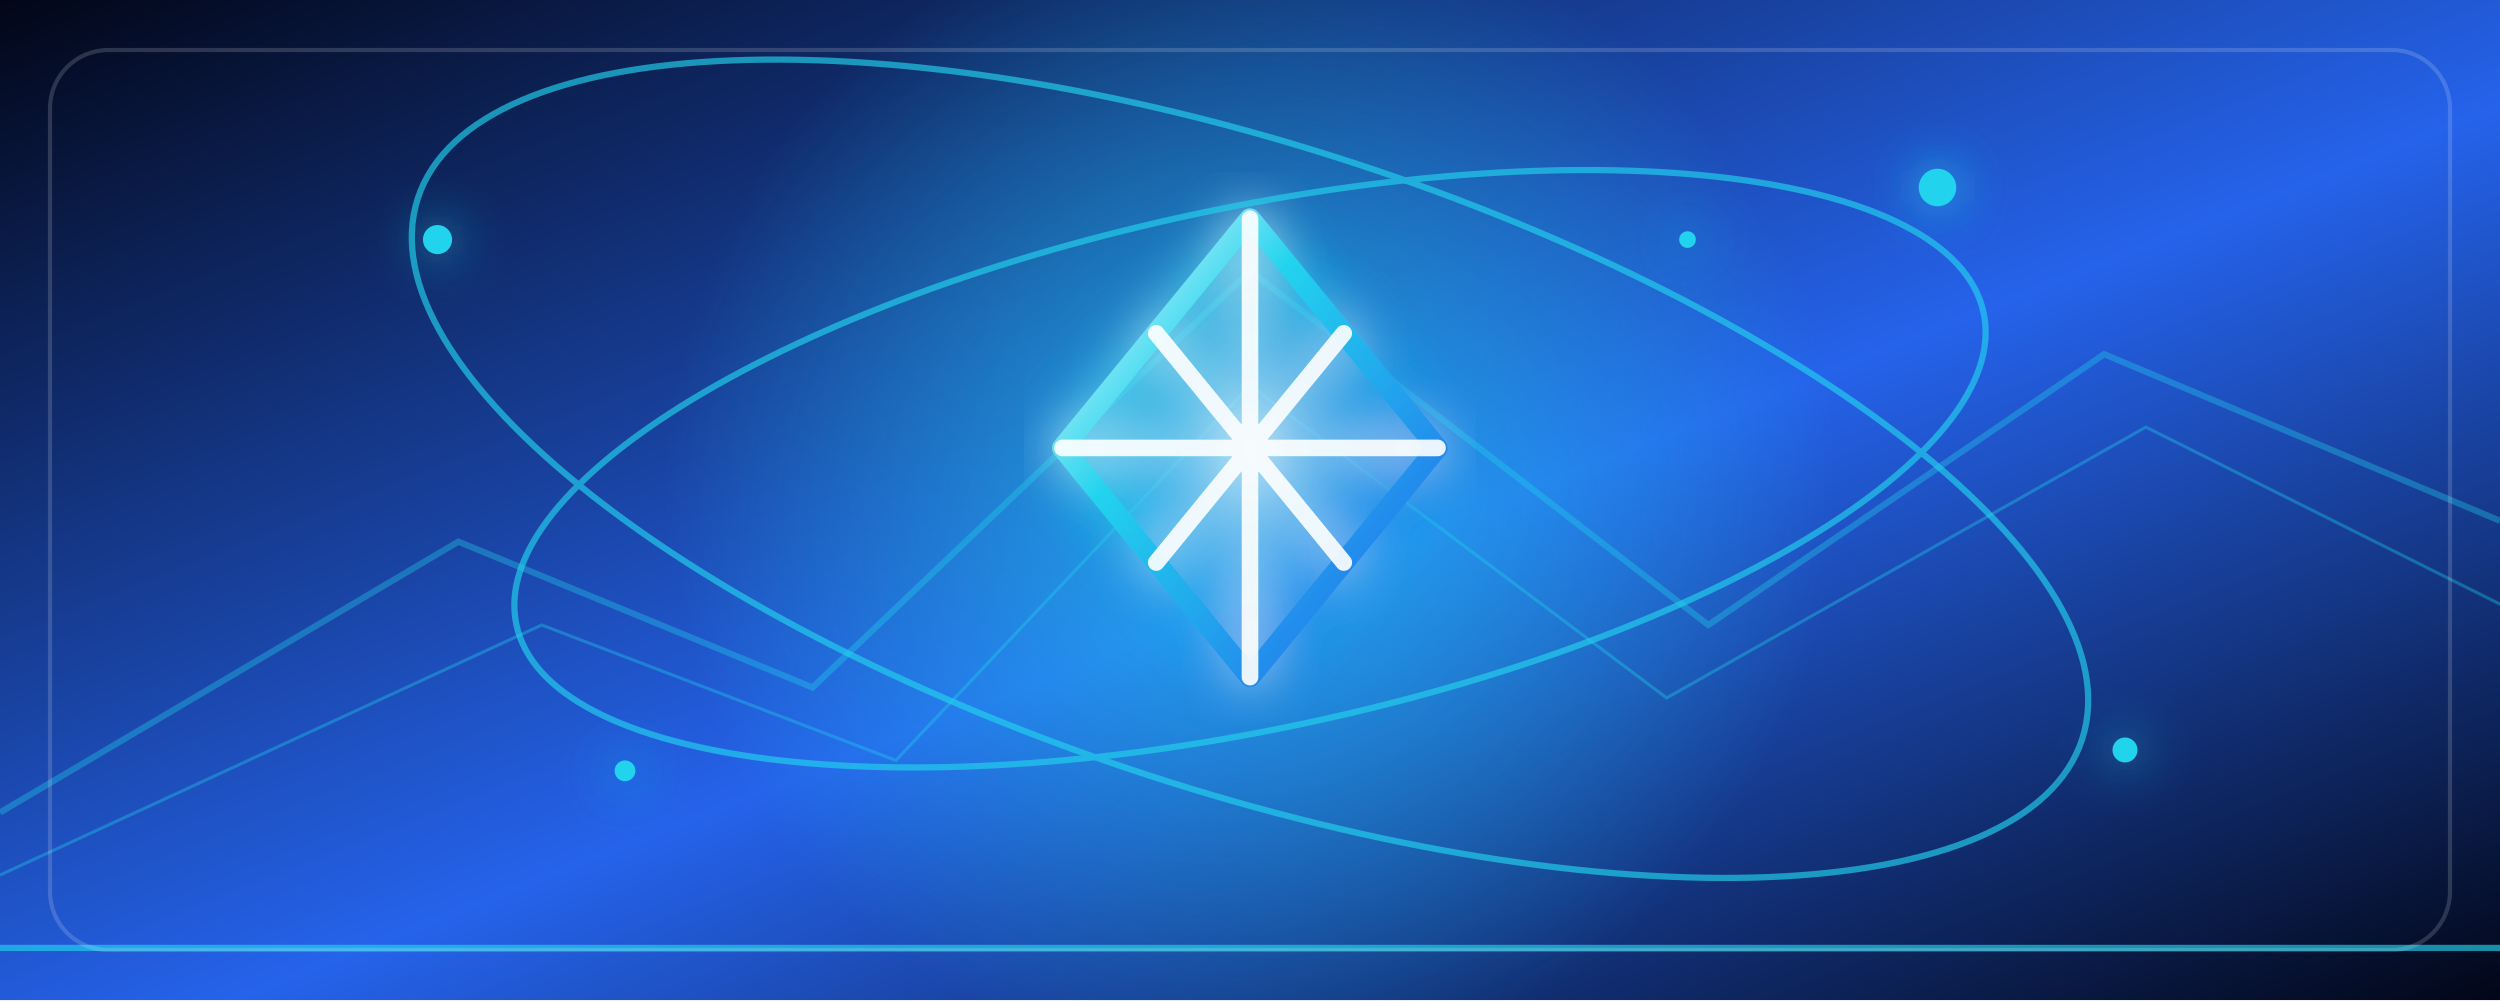
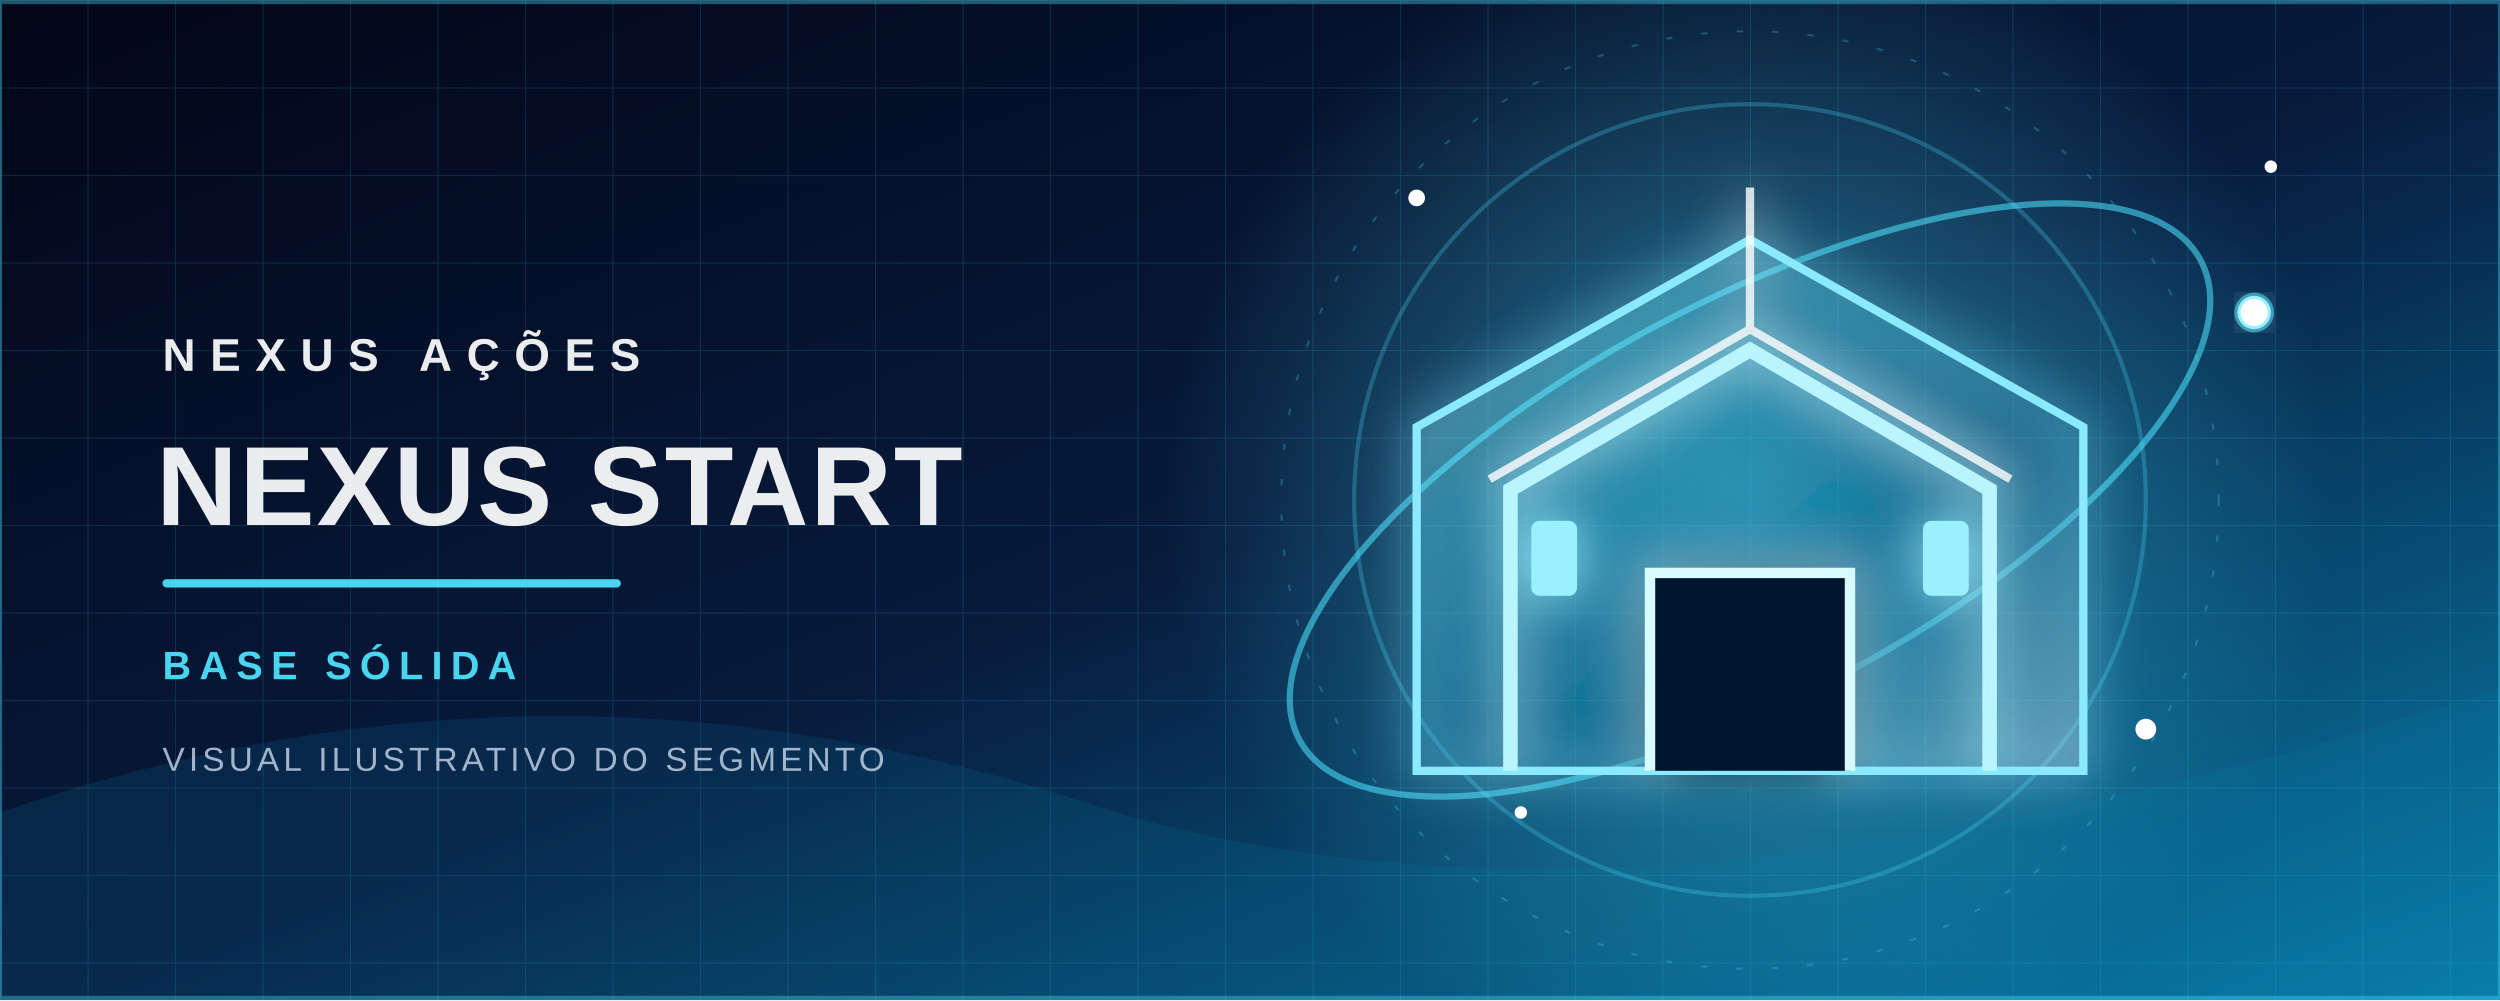
- <svg xmlns="http://www.w3.org/2000/svg" viewBox="0 0 1200 480" role="img" aria-label="Arte luminosa do plano nexus-start">
+ <svg xmlns="http://www.w3.org/2000/svg" viewBox="0 0 1200 480" role="img" aria-label="NEXUS START: arte gráfica ilustrativa temática">
  <defs>
    <linearGradient id="bg" x1="0" y1="0" x2="1" y2="1">
      <stop stop-color="#020617" />
-       <stop offset=".55" stop-color="#2563eb" />
-       <stop offset="1" stop-color="#020617" />
+       <stop offset=".52" stop-color="#071b3d" />
+       <stop offset="1" stop-color="#087eaa" />
    </linearGradient>
    <radialGradient id="halo">
-       <stop stop-color="#22d3ee" stop-opacity=".65" />
-       <stop offset="1" stop-color="#22d3ee" stop-opacity="0" />
+       <stop stop-color="#4de5ff" stop-opacity=".5" />
+       <stop offset="1" stop-color="#4de5ff" stop-opacity="0" />
    </radialGradient>
    <linearGradient id="metal" x1="0" y1="0" x2="1" y2="1">
      <stop stop-color="#fff" />
-       <stop offset=".35" stop-color="#22d3ee" />
-       <stop offset="1" stop-color="#2563eb" />
+       <stop offset=".28" stop-color="#4de5ff" />
+       <stop offset=".62" stop-color="#087eaa" />
+       <stop offset="1" stop-color="#fff" />
    </linearGradient>
+     <linearGradient id="shine">
+       <stop offset="0" stop-color="#fff" stop-opacity="0" />
+       <stop offset=".48" stop-color="#fff" stop-opacity=".42" />
+       <stop offset="1" stop-color="#fff" stop-opacity="0" />
+     </linearGradient>
+     <pattern id="grid" width="42" height="42" patternUnits="userSpaceOnUse">
+       <path d="M42 0H0V42" fill="none" stroke="#4de5ff" stroke-opacity=".13" stroke-width="1" />
+     </pattern>
    <filter id="glow">
-       <feGaussianBlur stdDeviation="12" result="blur" />
+       <feGaussianBlur stdDeviation="12" result="b" />
      <feMerge>
-         <feMergeNode in="blur" />
+         <feMergeNode in="b" />
        <feMergeNode in="SourceGraphic" />
      </feMerge>
    </filter>
  </defs>
+   <style>
+  .orbit{transform-origin:840px 240px;animation:spin 24s linear infinite}
+  .float{animation:float 5s ease-in-out infinite}
+  .pulse{transform-origin:840px 240px;animation:pulse 3.8s ease-in-out infinite}
+  .sweep{animation:sweep 6s ease-in-out infinite}
+  .spark{animation:spark 3s ease-in-out infinite alternate}
+  @keyframes spin{to{transform:rotate(360deg)}}
+  @keyframes float{0%,100%{transform:translateY(0)}50%{transform:translateY(-12px)}}
+  @keyframes pulse{0%,100%{opacity:.55;transform:scale(.96)}50%{opacity:1;transform:scale(1.04)}}
+  @keyframes sweep{0%{transform:translateX(-420px);opacity:0}20%{opacity:.6}70%{opacity:.35}100%{transform:translateX(1450px);opacity:0}}
+  @keyframes spark{from{opacity:.25}to{opacity:1}}
+  @media(prefers-reduced-motion:reduce){.orbit,.float,.pulse,.sweep,.spark{animation:none}}
+ </style>
  <rect width="1200" height="480" fill="url(#bg)" />
-   <circle cx="600" cy="235" r="280" fill="url(#halo)" />
-   <g fill="none" stroke="#22d3ee" stroke-opacity=".35">
-     <path d="M0 390 L220 260 390 330 600 130 820 300 1010 170 1200 250" stroke-width="3" />
-     <path d="M0 420 L260 300 430 365 600 185 800 335 1030 205 1200 290" stroke-width="1.5" />
+   <rect width="1200" height="480" fill="url(#grid)" />
+   <circle cx="840" cy="240" r="280" fill="url(#halo)" class="pulse" />
+   <path d="M0 390Q260 300 520 385T1200 330V480H0Z" fill="#087eaa" opacity=".15" />
+   <g fill="none" stroke="#4de5ff" stroke-opacity=".25">
+     <circle cx="840" cy="240" r="190" stroke-width="2" />
+     <circle cx="840" cy="240" r="225" stroke-width="1" stroke-dasharray="3 14" />
  </g>
-   <g filter="url(#glow)">
-     <path d="M600 105 L690 215 L600 325 L510 215 Z" fill="url(#metal)" fill-opacity=".28" stroke="url(#metal)" stroke-width="10" stroke-linejoin="round" />
-     <path d="M600 105 L600 325 M510 215 L690 215 M555 160 L645 270 M645 160 L555 270" fill="none" stroke="#fff" stroke-width="8" stroke-linecap="round" stroke-linejoin="round" opacity=".9" />
+   <g class="orbit" fill="none" stroke="#4de5ff" stroke-width="3" stroke-opacity=".55">
+     <ellipse cx="840" cy="240" rx="245" ry="95" transform="rotate(-28 840 240)" />
+     <circle cx="1082" cy="150" r="8" fill="#fff" filter="url(#glow)" />
  </g>
-   <g fill="#22d3ee" filter="url(#glow)">
-     <circle cx="210" cy="115" r="7" />
-     <circle cx="930" cy="90" r="9" />
-     <circle cx="1020" cy="360" r="6" />
-     <circle cx="300" cy="370" r="5" />
-     <circle cx="810" cy="115" r="4" />
+   <g class="float" filter="url(#glow)">
+     <g transform="translate(840 240)">
+       <path d="M-160 130V-35L0-125 160-35V130Z" fill="url(#metal)" fill-opacity=".18" stroke="#8beaff" stroke-width="4" />
+       <path d="M-115 130V-5L0-72 115-5V130" fill="none" stroke="#b8f5ff" stroke-width="7" />
+       <path d="M-48 130V35H48V130" fill="#06172d" stroke="#d8fbff" stroke-width="5" />
+       <path d="M-125-10L0-82 125-10M0-82V-150" fill="none" stroke="#fff" stroke-opacity=".8" stroke-width="4" />
+       <g fill="#9af0ff">
+         <rect x="-105" y="10" width="22" height="36" rx="4" />
+         <rect x="83" y="10" width="22" height="36" rx="4" />
+       </g>
+     </g>
  </g>
-   <g fill="none" stroke="#22d3ee" stroke-width="3" opacity=".65">
-     <ellipse cx="600" cy="225" rx="360" ry="125" transform="rotate(-12 600 225)">
-       <animateTransform attributeName="transform" type="rotate" from="-12 600 225" to="348 600 225" dur="36s" repeatCount="indefinite" />
-     </ellipse>
-     <ellipse cx="600" cy="225" rx="420" ry="155" transform="rotate(18 600 225)" />
+   <g class="spark" fill="#fff">
+     <circle cx="680" cy="95" r="4" />
+     <circle cx="1030" cy="350" r="5" />
+     <circle cx="730" cy="390" r="3" />
+     <circle cx="1090" cy="80" r="3" />
  </g>
-   <path d="M0 455 H1200" stroke="#22d3ee" stroke-opacity=".65" stroke-width="3" />
-   <rect x="24" y="24" width="1152" height="432" rx="28" fill="none" stroke="#fff" stroke-opacity=".16" stroke-width="2" />
+   <g opacity=".92">
+     <text x="78" y="178" fill="#fff" font-family="Arial,sans-serif" font-size="22" font-weight="700" letter-spacing="7">NEXUS AÇÕES</text>
+     <text x="75" y="252" fill="#fff" font-family="Arial,sans-serif" font-size="54" font-weight="800" letter-spacing="1">NEXUS START</text>
+     <rect x="78" y="278" width="220" height="4" rx="2" fill="#4de5ff" />
+     <text x="78" y="326" fill="#4de5ff" font-family="Arial,sans-serif" font-size="19" font-weight="700" letter-spacing="4">BASE SÓLIDA</text>
+     <text x="78" y="370" fill="#dbeafe" opacity=".78" font-family="Arial,sans-serif" font-size="16" letter-spacing="2">VISUAL ILUSTRATIVO DO SEGMENTO</text>
+   </g>
+   <rect class="sweep" x="-300" y="0" width="180" height="480" fill="url(#shine)" transform="skewX(-18)" />
+   <path d="M0 1H1200V479H0Z" fill="none" stroke="#4de5ff" stroke-opacity=".35" stroke-width="2" />
</svg>
